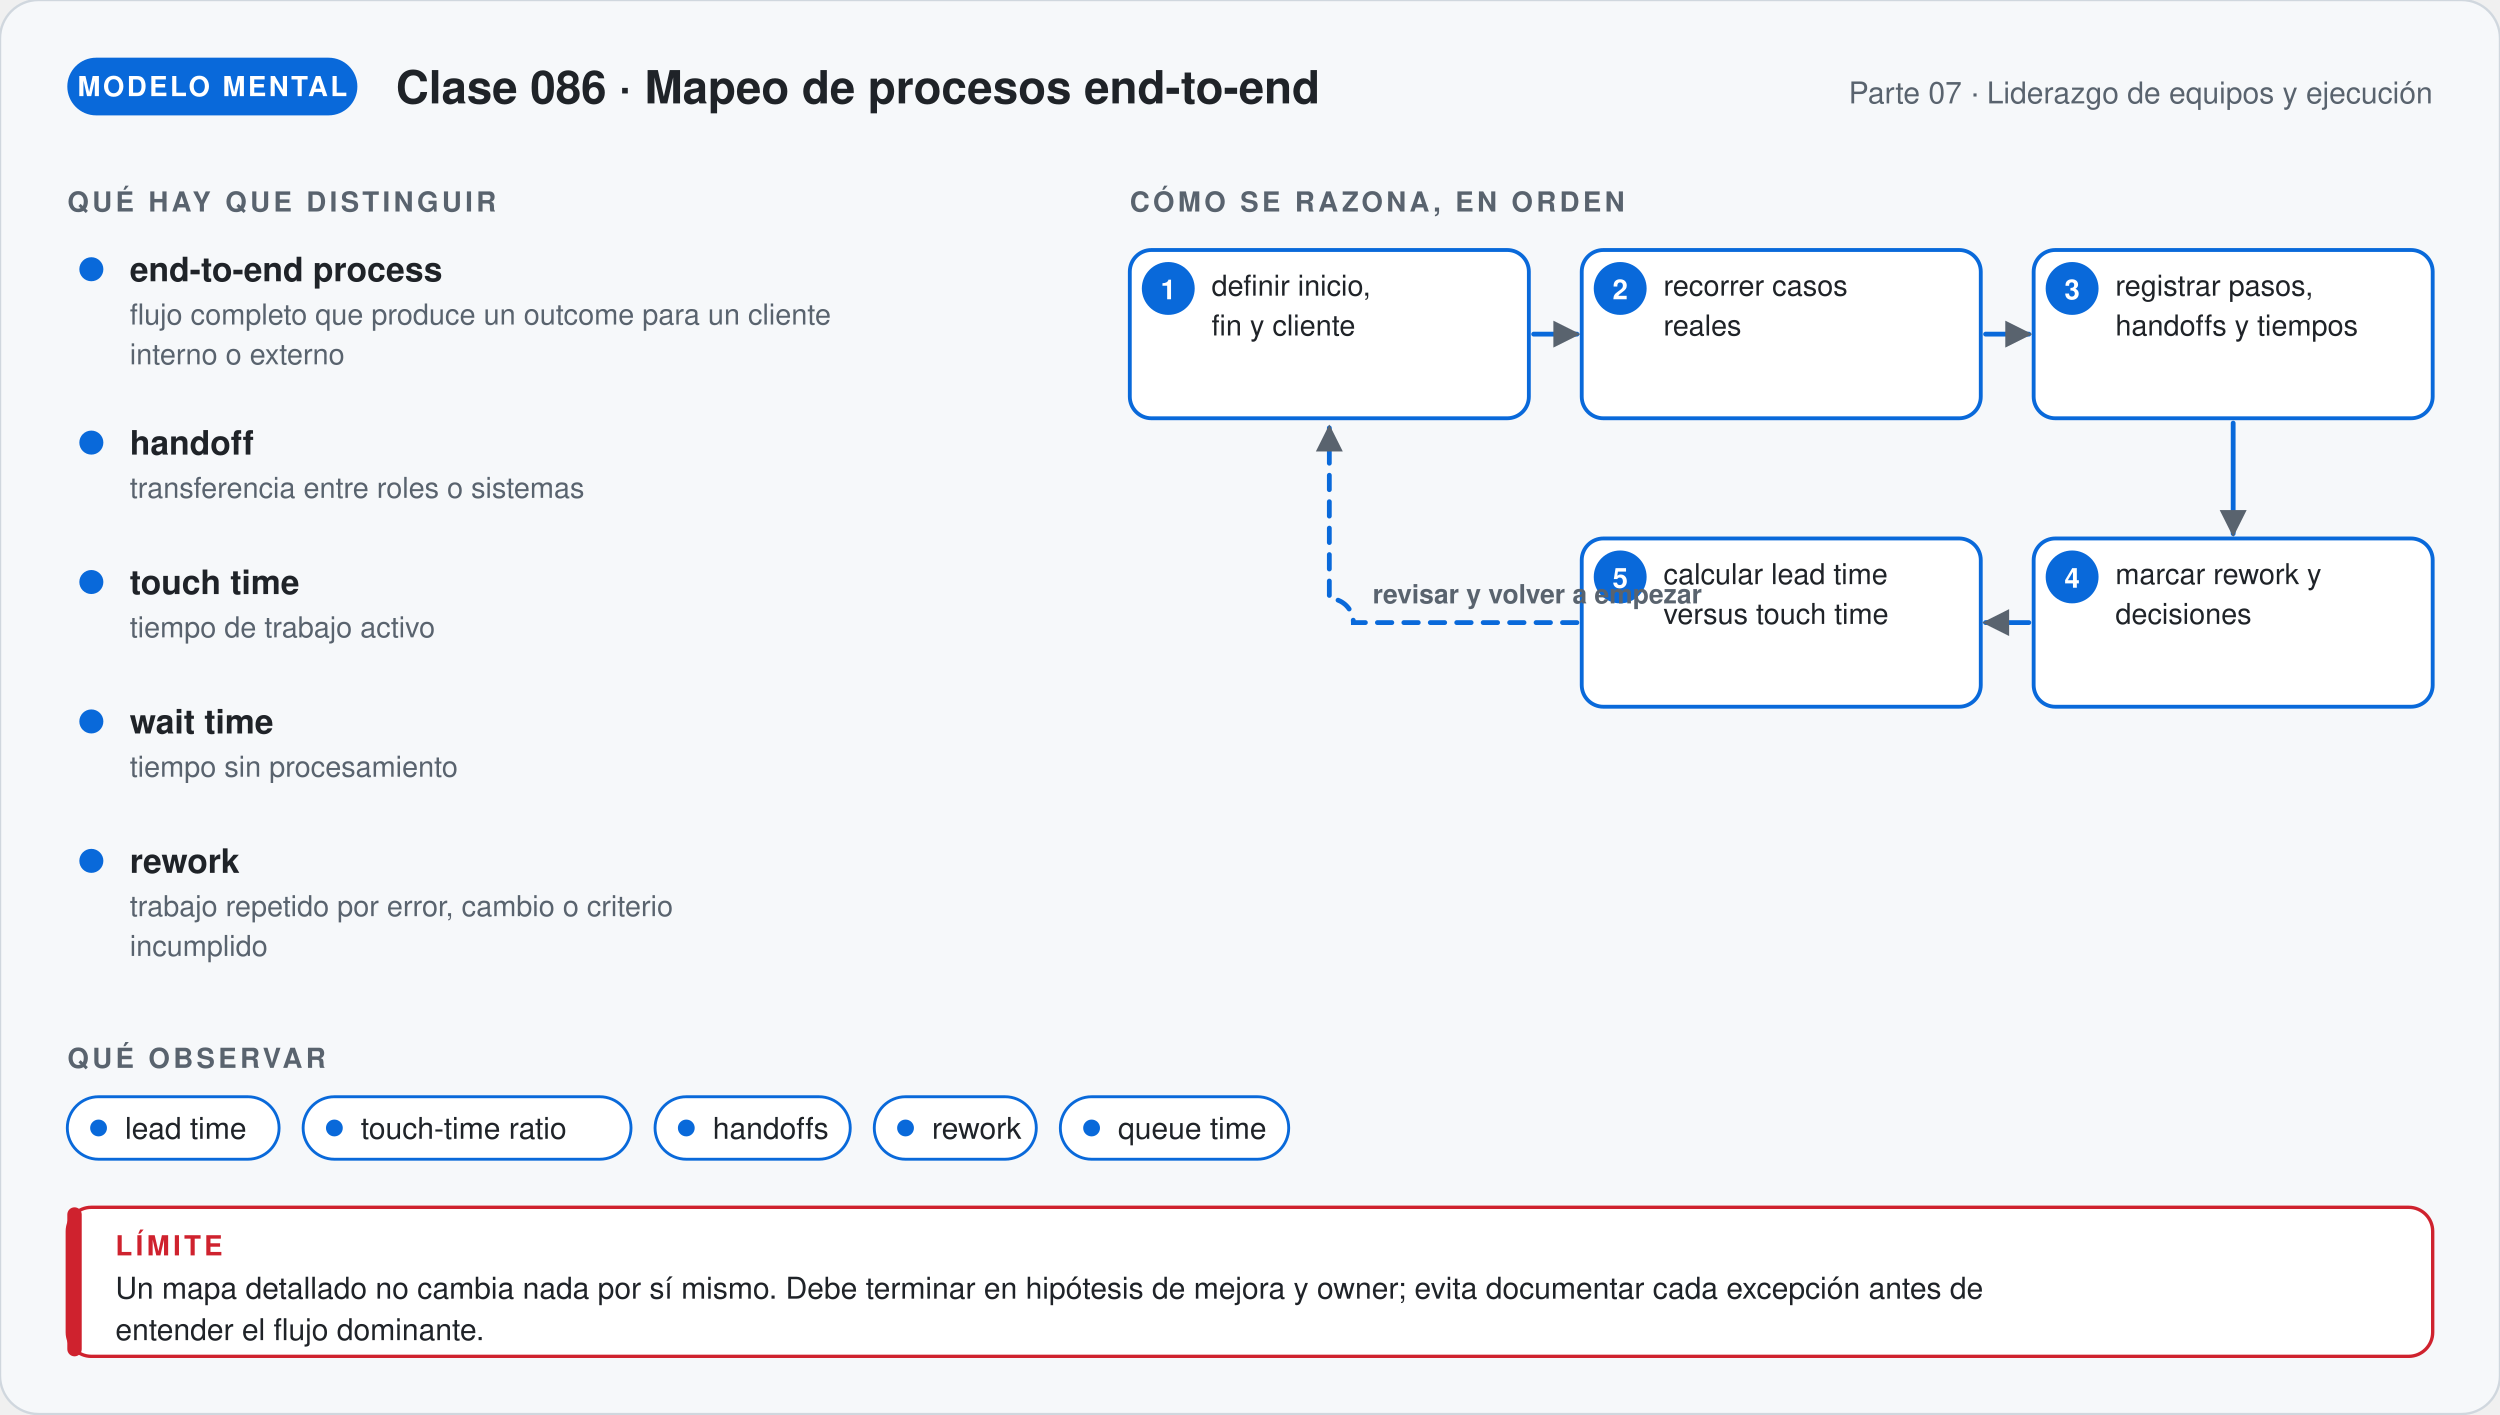
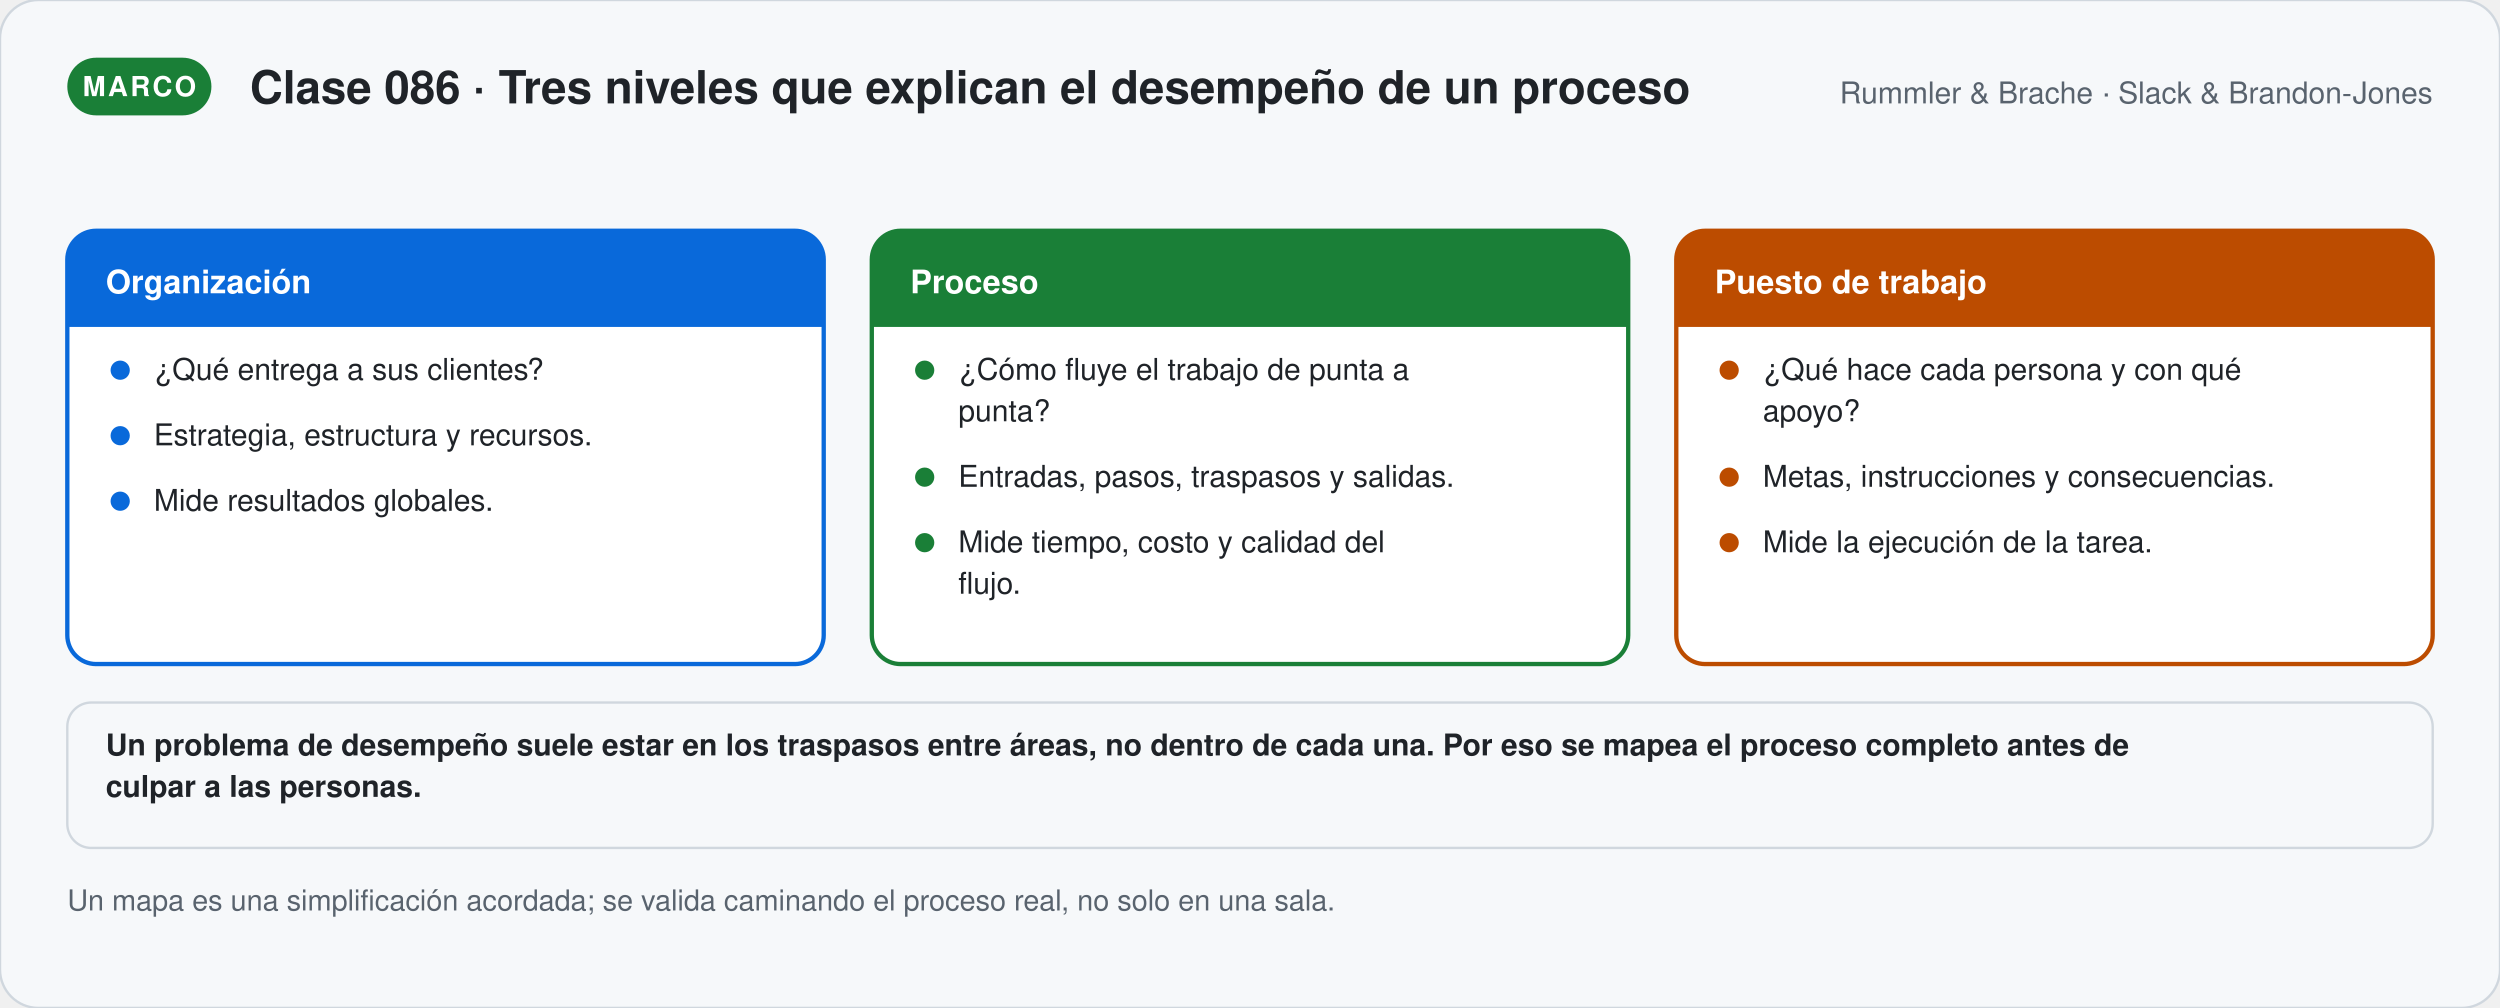
- <svg xmlns="http://www.w3.org/2000/svg" viewBox="0 0 1040 588.24" width="1040" role="img" aria-labelledby="t-g86 d-g86" font-family="'Segoe UI', 'Helvetica Neue', Helvetica, Arial, sans-serif">
+ <svg xmlns="http://www.w3.org/2000/svg" viewBox="0 0 1040 419.31" width="1040" role="img" aria-labelledby="t-s86 d-s86" font-family="'Segoe UI', 'Helvetica Neue', Helvetica, Arial, sans-serif">
  <defs>
-     <marker id="p-g86" viewBox="0 0 10 10" refX="8" refY="5" markerWidth="7" markerHeight="7" orient="auto">
+     <marker id="p-s86" viewBox="0 0 10 10" refX="8" refY="5" markerWidth="7" markerHeight="7" orient="auto">
      <path d="M1,1 L9,5 L1,9 Z" fill="#59636e" />
    </marker>
  </defs>
-   <rect width="1040" height="588.24" rx="16" fill="#f6f8fa" stroke="#d0d7de" />
-   <rect x="28" y="24" width="120.67" height="24" rx="12" fill="#0969da" />
-   <text x="88.335" y="40" font-size="11.5" font-weight="700" fill="#ffffff" text-anchor="middle" letter-spacing="1">MODELO MENTAL</text>
-   <text x="164.67" y="43" font-size="19" font-weight="700" fill="#1f2328" text-anchor="start">Clase 086 · Mapeo de procesos end-to-end</text>
-   <text x="1012" y="43" font-size="12.5" font-weight="400" fill="#59636e" text-anchor="end">Parte 07 · Liderazgo de equipos y ejecución</text>
-   <text x="28" y="88" font-size="11.5" font-weight="700" fill="#59636e" text-anchor="start" letter-spacing="1.4">QUÉ HAY QUE DISTINGUIR</text>
-   <circle cx="38" cy="112" r="5" fill="#0969da" />
-   <text x="54" y="117" font-size="14" font-weight="700" fill="#1f2328" text-anchor="start">end-to-end process</text>
-   <text x="54" y="135" font-size="12" font-weight="400" fill="#59636e" text-anchor="start">flujo completo que produce un outcome para un cliente</text>
-   <text x="54" y="151.56" font-size="12" font-weight="400" fill="#59636e" text-anchor="start">interno o externo</text>
-   <circle cx="38" cy="184.12" r="5" fill="#0969da" />
-   <text x="54" y="189.12" font-size="14" font-weight="700" fill="#1f2328" text-anchor="start">handoff</text>
-   <text x="54" y="207.12" font-size="12" font-weight="400" fill="#59636e" text-anchor="start">transferencia entre roles o sistemas</text>
-   <circle cx="38" cy="242.12" r="5" fill="#0969da" />
-   <text x="54" y="247.12" font-size="14" font-weight="700" fill="#1f2328" text-anchor="start">touch time</text>
-   <text x="54" y="265.12" font-size="12" font-weight="400" fill="#59636e" text-anchor="start">tiempo de trabajo activo</text>
-   <circle cx="38" cy="300.12" r="5" fill="#0969da" />
-   <text x="54" y="305.12" font-size="14" font-weight="700" fill="#1f2328" text-anchor="start">wait time</text>
-   <text x="54" y="323.12" font-size="12" font-weight="400" fill="#59636e" text-anchor="start">tiempo sin procesamiento</text>
-   <circle cx="38" cy="358.12" r="5" fill="#0969da" />
-   <text x="54" y="363.12" font-size="14" font-weight="700" fill="#1f2328" text-anchor="start">rework</text>
-   <text x="54" y="381.12" font-size="12" font-weight="400" fill="#59636e" text-anchor="start">trabajo repetido por error, cambio o criterio</text>
-   <text x="54" y="397.68" font-size="12" font-weight="400" fill="#59636e" text-anchor="start">incumplido</text>
-   <text x="470" y="88" font-size="11.5" font-weight="700" fill="#59636e" text-anchor="start" letter-spacing="1.4">CÓMO SE RAZONA, EN ORDEN</text>
-   <rect x="470" y="104" width="166" height="70" rx="9" fill="#ffffff" stroke="#0969da" stroke-width="1.6" />
-   <circle cx="486.0" cy="120" r="11" fill="#0969da" />
-   <text x="486" y="124.5" font-size="11.5" font-weight="700" fill="#ffffff" text-anchor="middle">1</text>
-   <text x="504" y="123" font-size="12" font-weight="400" fill="#1f2328" text-anchor="start">definir inicio,</text>
-   <text x="504" y="139.56" font-size="12" font-weight="400" fill="#1f2328" text-anchor="start">fin y cliente</text>
-   <rect x="658" y="104" width="166" height="70" rx="9" fill="#ffffff" stroke="#0969da" stroke-width="1.6" />
-   <circle cx="674.0" cy="120" r="11" fill="#0969da" />
-   <text x="674" y="124.5" font-size="11.5" font-weight="700" fill="#ffffff" text-anchor="middle">2</text>
-   <text x="692" y="123" font-size="12" font-weight="400" fill="#1f2328" text-anchor="start">recorrer casos</text>
-   <text x="692" y="139.56" font-size="12" font-weight="400" fill="#1f2328" text-anchor="start">reales</text>
-   <rect x="846" y="104" width="166" height="70" rx="9" fill="#ffffff" stroke="#0969da" stroke-width="1.6" />
-   <circle cx="862.0" cy="120" r="11" fill="#0969da" />
-   <text x="862" y="124.5" font-size="11.5" font-weight="700" fill="#ffffff" text-anchor="middle">3</text>
-   <text x="880" y="123" font-size="12" font-weight="400" fill="#1f2328" text-anchor="start">registrar pasos,</text>
-   <text x="880" y="139.56" font-size="12" font-weight="400" fill="#1f2328" text-anchor="start">handoffs y tiempos</text>
-   <rect x="846" y="224" width="166" height="70" rx="9" fill="#ffffff" stroke="#0969da" stroke-width="1.6" />
-   <circle cx="862.0" cy="240" r="11" fill="#0969da" />
-   <text x="862" y="244.5" font-size="11.5" font-weight="700" fill="#ffffff" text-anchor="middle">4</text>
-   <text x="880" y="243" font-size="12" font-weight="400" fill="#1f2328" text-anchor="start">marcar rework y</text>
-   <text x="880" y="259.56" font-size="12" font-weight="400" fill="#1f2328" text-anchor="start">decisiones</text>
-   <rect x="658" y="224" width="166" height="70" rx="9" fill="#ffffff" stroke="#0969da" stroke-width="1.6" />
-   <circle cx="674.0" cy="240" r="11" fill="#0969da" />
-   <text x="674" y="244.5" font-size="11.5" font-weight="700" fill="#ffffff" text-anchor="middle">5</text>
-   <text x="692" y="243" font-size="12" font-weight="400" fill="#1f2328" text-anchor="start">calcular lead time</text>
-   <text x="692" y="259.56" font-size="12" font-weight="400" fill="#1f2328" text-anchor="start">versus touch time</text>
-   <path d="M638,139 L656,139" stroke="#0969da" stroke-width="2" fill="none" stroke-linecap="round" marker-end="url(#p-g86)" />
-   <path d="M826,139 L844,139" stroke="#0969da" stroke-width="2" fill="none" stroke-linecap="round" marker-end="url(#p-g86)" />
-   <path d="M929,176 L929,222" stroke="#0969da" stroke-width="2" fill="none" stroke-linecap="round" marker-end="url(#p-g86)" />
-   <path d="M844,259 L826,259" stroke="#0969da" stroke-width="2" fill="none" stroke-linecap="round" marker-end="url(#p-g86)" />
-   <path d="M656.0,259.0 H563.0 a10,10 0 0 0 -10,-10 V178" stroke="#0969da" stroke-width="2" fill="none" stroke-dasharray="6 5" stroke-linecap="round" marker-end="url(#p-g86)" />
-   <text x="571" y="251" font-size="11" font-weight="600" fill="#59636e" text-anchor="start">revisar y volver a empezar</text>
-   <text x="28" y="444.24" font-size="11.5" font-weight="700" fill="#59636e" text-anchor="start" letter-spacing="1.4">QUÉ OBSERVAR</text>
-   <rect x="28" y="456.24" width="88.1" height="26" rx="13" fill="#ffffff" stroke="#0969da" stroke-width="1.2" />
-   <circle cx="41" cy="469.24" r="3.5" fill="#0969da" />
-   <text x="52" y="473.74" font-size="12.5" font-weight="400" fill="#1f2328" text-anchor="start">lead time</text>
-   <rect x="126.1" y="456.24" width="136.4" height="26" rx="13" fill="#ffffff" stroke="#0969da" stroke-width="1.2" />
-   <circle cx="139.1" cy="469.24" r="3.5" fill="#0969da" />
-   <text x="150.1" y="473.74" font-size="12.5" font-weight="400" fill="#1f2328" text-anchor="start">touch-time ratio</text>
-   <rect x="272.5" y="456.24" width="81.2" height="26" rx="13" fill="#ffffff" stroke="#0969da" stroke-width="1.2" />
-   <circle cx="285.5" cy="469.24" r="3.5" fill="#0969da" />
-   <text x="296.5" y="473.74" font-size="12.5" font-weight="400" fill="#1f2328" text-anchor="start">handoffs</text>
-   <rect x="363.7" y="456.24" width="67.4" height="26" rx="13" fill="#ffffff" stroke="#0969da" stroke-width="1.2" />
-   <circle cx="376.7" cy="469.24" r="3.5" fill="#0969da" />
-   <text x="387.7" y="473.74" font-size="12.5" font-weight="400" fill="#1f2328" text-anchor="start">rework</text>
-   <rect x="441.1" y="456.24" width="95" height="26" rx="13" fill="#ffffff" stroke="#0969da" stroke-width="1.2" />
-   <circle cx="454.1" cy="469.24" r="3.5" fill="#0969da" />
-   <text x="465.1" y="473.74" font-size="12.5" font-weight="400" fill="#1f2328" text-anchor="start">queue time</text>
-   <rect x="28" y="502.24" width="984" height="62" rx="10" fill="#ffffff" stroke="#cf222e" stroke-width="1.4" />
-   <rect x="28" y="502.24" width="6" height="62" rx="3" fill="#cf222e" />
-   <text x="48" y="522.24" font-size="11.5" font-weight="700" fill="#cf222e" text-anchor="start" letter-spacing="1.4">LÍMITE</text>
-   <text x="48" y="540.24" font-size="12.5" font-weight="400" fill="#1f2328" text-anchor="start">Un mapa detallado no cambia nada por sí mismo. Debe terminar en hipótesis de mejora y owner; evita documentar cada excepción antes de</text>
-   <text x="48" y="557.49" font-size="12.5" font-weight="400" fill="#1f2328" text-anchor="start">entender el flujo dominante.</text>
+   <rect width="1040" height="419.31" rx="16" fill="#f6f8fa" stroke="#d0d7de" />
+   <rect x="28" y="24" width="59.95" height="24" rx="12" fill="#1a7f37" />
+   <text x="57.975" y="40" font-size="11.5" font-weight="700" fill="#ffffff" text-anchor="middle" letter-spacing="1">MARCO</text>
+   <text x="103.95" y="43" font-size="19" font-weight="700" fill="#1f2328" text-anchor="start">Clase 086 · Tres niveles que explican el desempeño de un proceso</text>
+   <text x="1012" y="43" font-size="12.5" font-weight="400" fill="#59636e" text-anchor="end">Rummler &amp; Brache · Slack &amp; Brandon-Jones</text>
+   <rect x="28" y="96" width="314.667" height="180.25" rx="12" fill="#ffffff" stroke="#0969da" stroke-width="1.8" />
+   <path d="M28.0,136 V108 a12,12 0 0 1 12,-12 H330.667 a12,12 0 0 1 12,12 V136 Z" fill="#0969da" />
+   <text x="44" y="122" font-size="13.5" font-weight="800" fill="#ffffff" text-anchor="start">Organización</text>
+   <circle cx="50.0" cy="154" r="4" fill="#0969da" />
+   <text x="64" y="158" font-size="12.5" font-weight="400" fill="#1f2328" text-anchor="start">¿Qué entrega a sus clientes?</text>
+   <circle cx="50.0" cy="181.25" r="4" fill="#0969da" />
+   <text x="64" y="185.25" font-size="12.5" font-weight="400" fill="#1f2328" text-anchor="start">Estrategia, estructura y recursos.</text>
+   <circle cx="50.0" cy="208.5" r="4" fill="#0969da" />
+   <text x="64" y="212.5" font-size="12.5" font-weight="400" fill="#1f2328" text-anchor="start">Mide resultados globales.</text>
+   <rect x="362.667" y="96" width="314.667" height="180.25" rx="12" fill="#ffffff" stroke="#1a7f37" stroke-width="1.8" />
+   <path d="M362.667,136 V108 a12,12 0 0 1 12,-12 H665.333 a12,12 0 0 1 12,12 V136 Z" fill="#1a7f37" />
+   <text x="378.667" y="122" font-size="13.5" font-weight="800" fill="#ffffff" text-anchor="start">Proceso</text>
+   <circle cx="384.667" cy="154" r="4" fill="#1a7f37" />
+   <text x="398.667" y="158" font-size="12.5" font-weight="400" fill="#1f2328" text-anchor="start">¿Cómo fluye el trabajo de punta a</text>
+   <text x="398.667" y="175.25" font-size="12.5" font-weight="400" fill="#1f2328" text-anchor="start">punta?</text>
+   <circle cx="384.667" cy="198.5" r="4" fill="#1a7f37" />
+   <text x="398.667" y="202.5" font-size="12.5" font-weight="400" fill="#1f2328" text-anchor="start">Entradas, pasos, traspasos y salidas.</text>
+   <circle cx="384.667" cy="225.75" r="4" fill="#1a7f37" />
+   <text x="398.667" y="229.75" font-size="12.5" font-weight="400" fill="#1f2328" text-anchor="start">Mide tiempo, costo y calidad del</text>
+   <text x="398.667" y="247" font-size="12.5" font-weight="400" fill="#1f2328" text-anchor="start">flujo.</text>
+   <rect x="697.333" y="96" width="314.667" height="180.25" rx="12" fill="#ffffff" stroke="#bc4c00" stroke-width="1.8" />
+   <path d="M697.333,136 V108 a12,12 0 0 1 12,-12 H1000.0 a12,12 0 0 1 12,12 V136 Z" fill="#bc4c00" />
+   <text x="713.333" y="122" font-size="13.5" font-weight="800" fill="#ffffff" text-anchor="start">Puesto de trabajo</text>
+   <circle cx="719.333" cy="154" r="4" fill="#bc4c00" />
+   <text x="733.333" y="158" font-size="12.5" font-weight="400" fill="#1f2328" text-anchor="start">¿Qué hace cada persona y con qué</text>
+   <text x="733.333" y="175.25" font-size="12.5" font-weight="400" fill="#1f2328" text-anchor="start">apoyo?</text>
+   <circle cx="719.333" cy="198.5" r="4" fill="#bc4c00" />
+   <text x="733.333" y="202.5" font-size="12.5" font-weight="400" fill="#1f2328" text-anchor="start">Metas, instrucciones y consecuencias.</text>
+   <circle cx="719.333" cy="225.75" r="4" fill="#bc4c00" />
+   <text x="733.333" y="229.75" font-size="12.5" font-weight="400" fill="#1f2328" text-anchor="start">Mide la ejecución de la tarea.</text>
+   <rect x="28" y="292.25" width="984" height="60.5" rx="10" fill="#f6f8fa" stroke="#d0d7de" stroke-width="1" />
+   <text x="44" y="314.25" font-size="12.5" font-weight="600" fill="#1f2328" text-anchor="start">Un problema de desempeño suele estar en los traspasos entre áreas, no dentro de cada una. Por eso se mapea el proceso completo antes de</text>
+   <text x="44" y="331.5" font-size="12.5" font-weight="600" fill="#1f2328" text-anchor="start">culpar a las personas.</text>
+   <text x="28" y="378.75" font-size="12" font-weight="400" fill="#59636e" text-anchor="start">Un mapa es una simplificación acordada; se valida caminando el proceso real, no solo en una sala.</text>
</svg>
